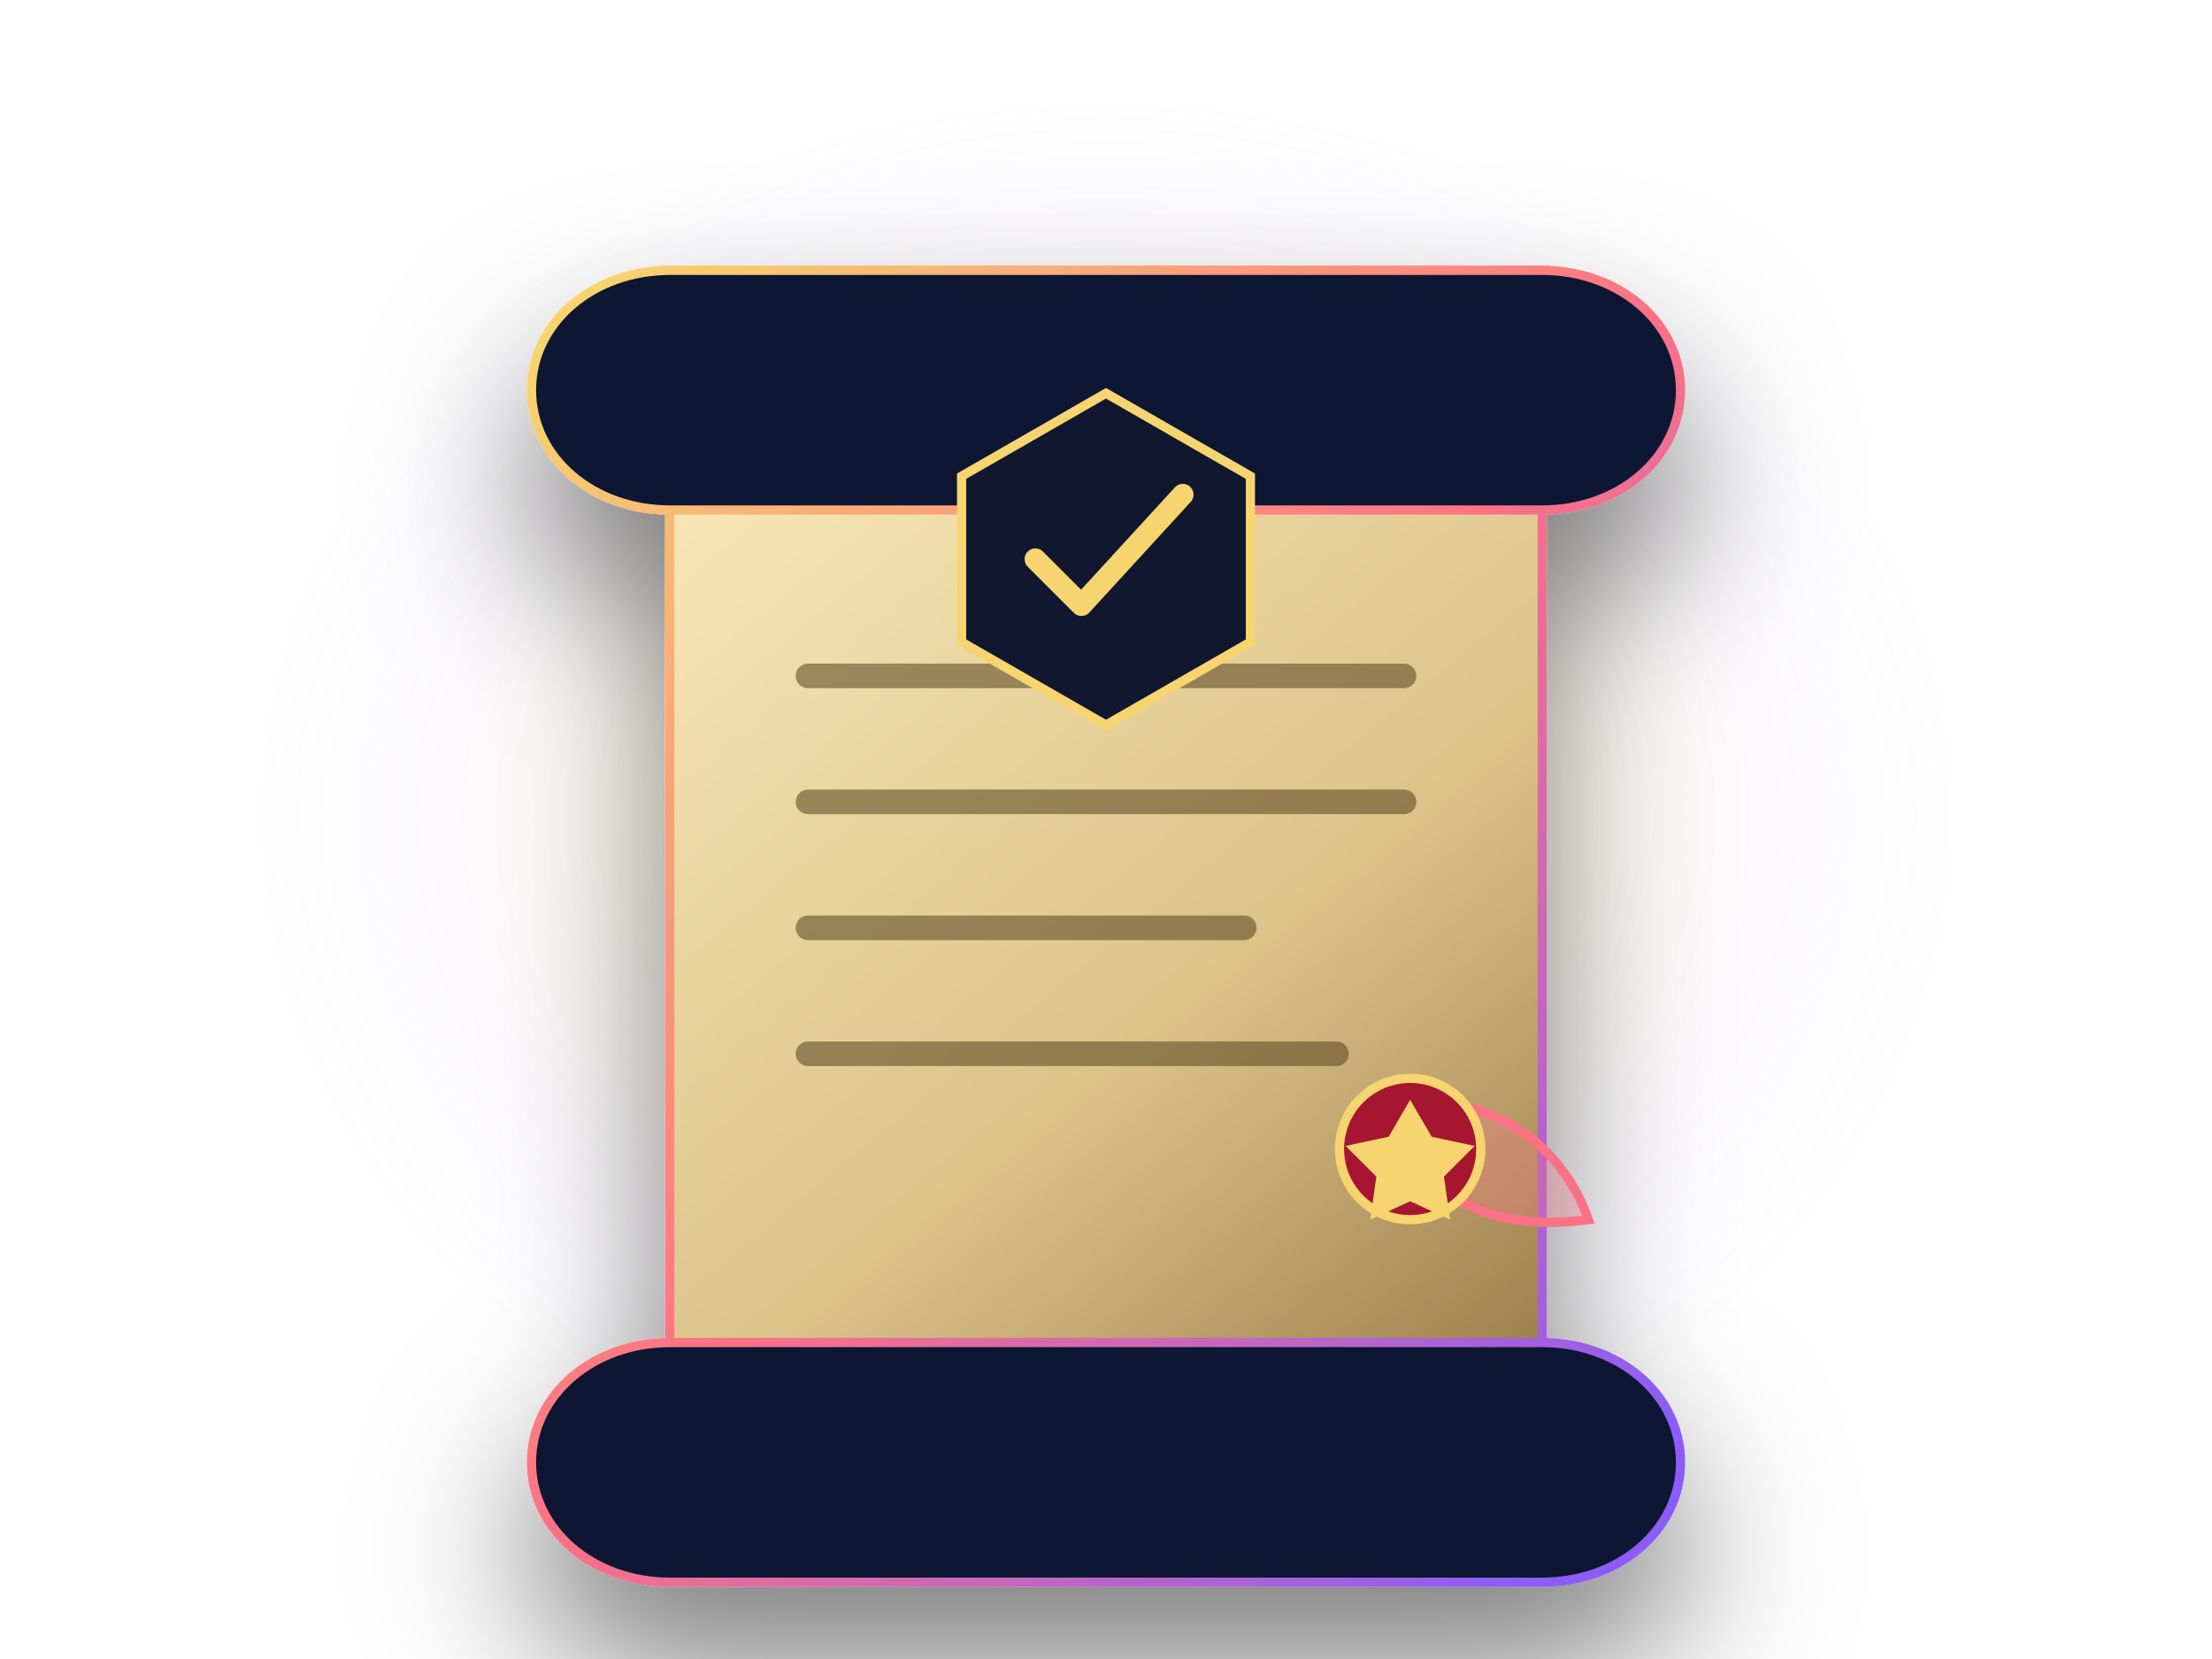
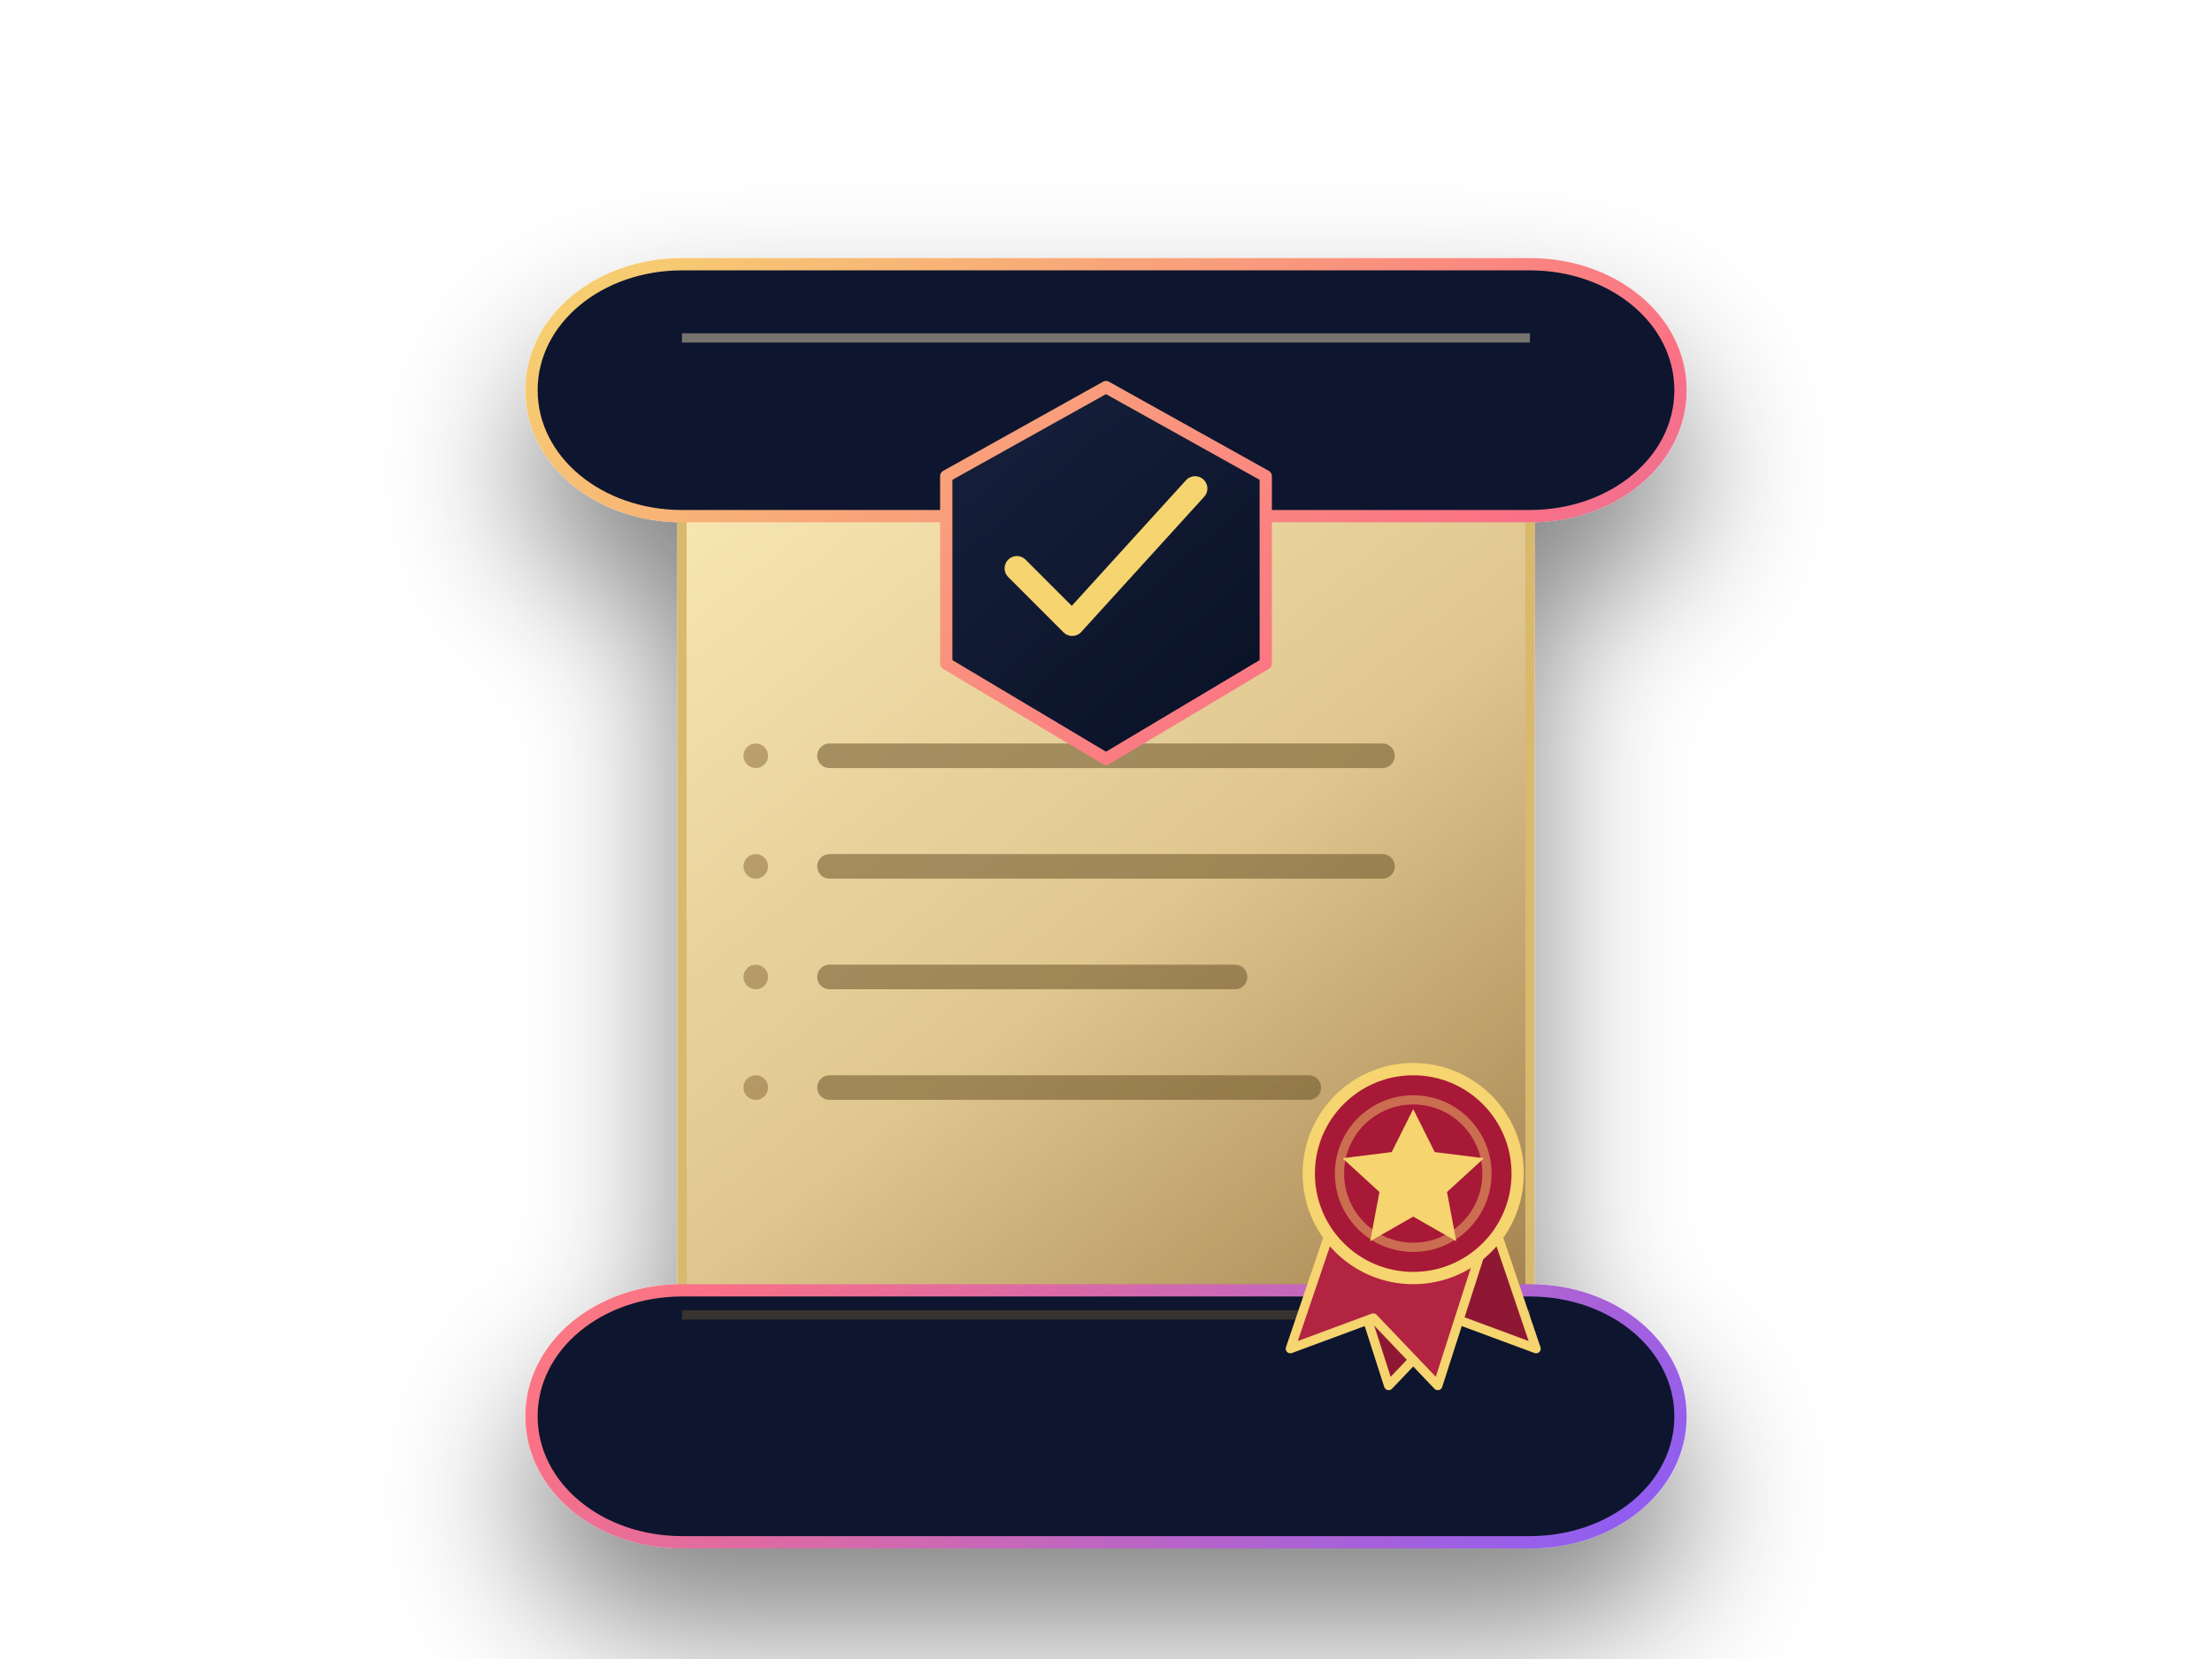
<svg xmlns="http://www.w3.org/2000/svg" viewBox="0 0 720 540" fill="none">
  <defs>
-     <linearGradient id="ch-paper" x1="200" y1="92" x2="516" y2="476" gradientUnits="userSpaceOnUse">
-       <stop stop-color="#FFF1C2" />
-       <stop offset=".6" stop-color="#DCC38A" />
-       <stop offset="1" stop-color="#8F7040" />
+     <linearGradient id="ch-paper" x1="214" y1="92" x2="504" y2="456" gradientUnits="userSpaceOnUse">
+       <stop stop-color="#FFF0BE" />
+       <stop offset=".56" stop-color="#DFC68E" />
+       <stop offset="1" stop-color="#9A7743" />
    </linearGradient>
-     <linearGradient id="ch-edge" x1="180" y1="110" x2="555" y2="450" gradientUnits="userSpaceOnUse">
+     <linearGradient id="ch-roll" x1="168" y1="90" x2="552" y2="494" gradientUnits="userSpaceOnUse">
      <stop stop-color="#F6D46F" />
-       <stop offset=".52" stop-color="#FB7185" />
+       <stop offset=".5" stop-color="#FB7185" />
      <stop offset="1" stop-color="#8B5CF6" />
    </linearGradient>
-     <radialGradient id="ch-aura" cx="0" cy="0" r="1" gradientTransform="translate(360 266) rotate(90) scale(235 278)" gradientUnits="userSpaceOnUse">
-       <stop stop-color="#FB7185" stop-opacity=".17" />
-       <stop offset=".5" stop-color="#F6D46F" stop-opacity=".1" />
-       <stop offset="1" stop-color="#8B5CF6" stop-opacity="0" />
-     </radialGradient>
-     <filter id="ch-shadow" x="-25%" y="-25%" width="150%" height="170%">
-       <feDropShadow dx="0" dy="28" stdDeviation="26" flood-color="#000" flood-opacity=".5" />
+     <linearGradient id="ch-shield" x1="312" y1="122" x2="408" y2="232" gradientUnits="userSpaceOnUse">
+       <stop stop-color="#17213D" />
+       <stop offset="1" stop-color="#091226" />
+     </linearGradient>
+     <filter id="ch-shadow" x="-25%" y="-25%" width="150%" height="175%">
+       <feDropShadow dx="0" dy="26" stdDeviation="24" flood-color="#000" flood-opacity=".48" />
    </filter>
  </defs>
-   <ellipse cx="360" cy="270" rx="286" ry="236" fill="url(#ch-aura)" />
  <g filter="url(#ch-shadow)">
-     <path d="M218 88h284c-17 26-17 52 0 78v271H218V166c17-26 17-52 0-78Z" fill="url(#ch-paper)" stroke="url(#ch-edge)" stroke-width="3" />
-     <path d="M218 88c-25 0-45 17-45 39s20 39 45 39h284c25 0 45-17 45-39s-20-39-45-39H218ZM218 437c-25 0-45 17-45 39s20 39 45 39h284c25 0 45-17 45-39s-20-39-45-39H218Z" fill="#111830" stroke="url(#ch-edge)" stroke-width="3" />
-     <path d="M263 220h194M263 261h194M263 302h142M263 343h172" stroke="#56421E" stroke-opacity=".55" stroke-width="8" stroke-linecap="round" />
+     <path d="M222 110h276v318H222V110Z" fill="url(#ch-paper)" stroke="#D8B96E" stroke-width="3" />
+     <path d="M222 86h276c27 0 49 18 49 41s-22 41-49 41H222c-27 0-49-18-49-41s22-41 49-41Z" fill="#10182F" stroke="url(#ch-roll)" stroke-width="4" />
+     <path d="M222 420h276c27 0 49 18 49 41s-22 41-49 41H222c-27 0-49-18-49-41s22-41 49-41Z" fill="#10182F" stroke="url(#ch-roll)" stroke-width="4" />
+     <path d="M222 110h276" stroke="#FFF1C2" stroke-opacity=".42" stroke-width="3" />
+     <path d="M222 428h276" stroke="#71562F" stroke-opacity=".42" stroke-width="3" />
+     <path d="M270 246h180M270 282h180M270 318h132M270 354h156" stroke="#665027" stroke-opacity=".53" stroke-width="8" stroke-linecap="round" />
+     <circle cx="246" cy="246" r="4" fill="#7A5A2C" fill-opacity=".45" />
+     <circle cx="246" cy="282" r="4" fill="#7A5A2C" fill-opacity=".45" />
+     <circle cx="246" cy="318" r="4" fill="#7A5A2C" fill-opacity=".45" />
+     <circle cx="246" cy="354" r="4" fill="#7A5A2C" fill-opacity=".45" />
  </g>
-   <g transform="translate(310 128)">
-     <path d="m50 0 47 27v54L50 108 3 81V27L50 0Z" fill="#10172F" stroke="url(#ch-edge)" stroke-width="3" />
-     <path d="m27 54 15 15 33-36" stroke="#F6D46F" stroke-width="7" stroke-linecap="round" stroke-linejoin="round" />
+   <g>
+     <path d="M360 126 412 155v61l-52 31-52-31v-61l52-29Z" fill="url(#ch-shield)" stroke="url(#ch-roll)" stroke-width="4" stroke-linejoin="round" />
+     <path d="m331 185 18 18 40-44" stroke="#F6D46F" stroke-width="8" stroke-linecap="round" stroke-linejoin="round" />
  </g>
-   <path d="M448 362c29-10 59 6 69 35-31 4-53-6-69-35Z" fill="#FB7185" fill-opacity=".28" stroke="#FB7185" stroke-width="3" />
-   <circle cx="459" cy="374" r="23" fill="#A61631" stroke="#F6D46F" stroke-width="3" />
-   <path d="m459 358 7 12 14 3-10 10 2 14-13-6-13 6 2-14-10-10 14-3 7-12Z" fill="#F6D46F" />
+   <g>
+     <path d="m434 395 18 56 21-22 27 10-19-56-47 12Z" fill="#8E1833" stroke="#F6D46F" stroke-width="3" stroke-linejoin="round" />
+     <path d="m486 395-18 56-21-22-27 10 19-56 47 12Z" fill="#B22442" stroke="#F6D46F" stroke-width="3" stroke-linejoin="round" />
+     <circle cx="460" cy="382" r="34" fill="#A71937" stroke="#F6D46F" stroke-width="4" />
+     <circle cx="460" cy="382" r="24" stroke="#F6D46F" stroke-opacity=".45" stroke-width="3" />
+     <path d="m460 361 7 14 16 2-12 11 3 16-14-8-14 8 3-16-12-11 16-2 7-14Z" fill="#F6D46F" />
+   </g>
</svg>
